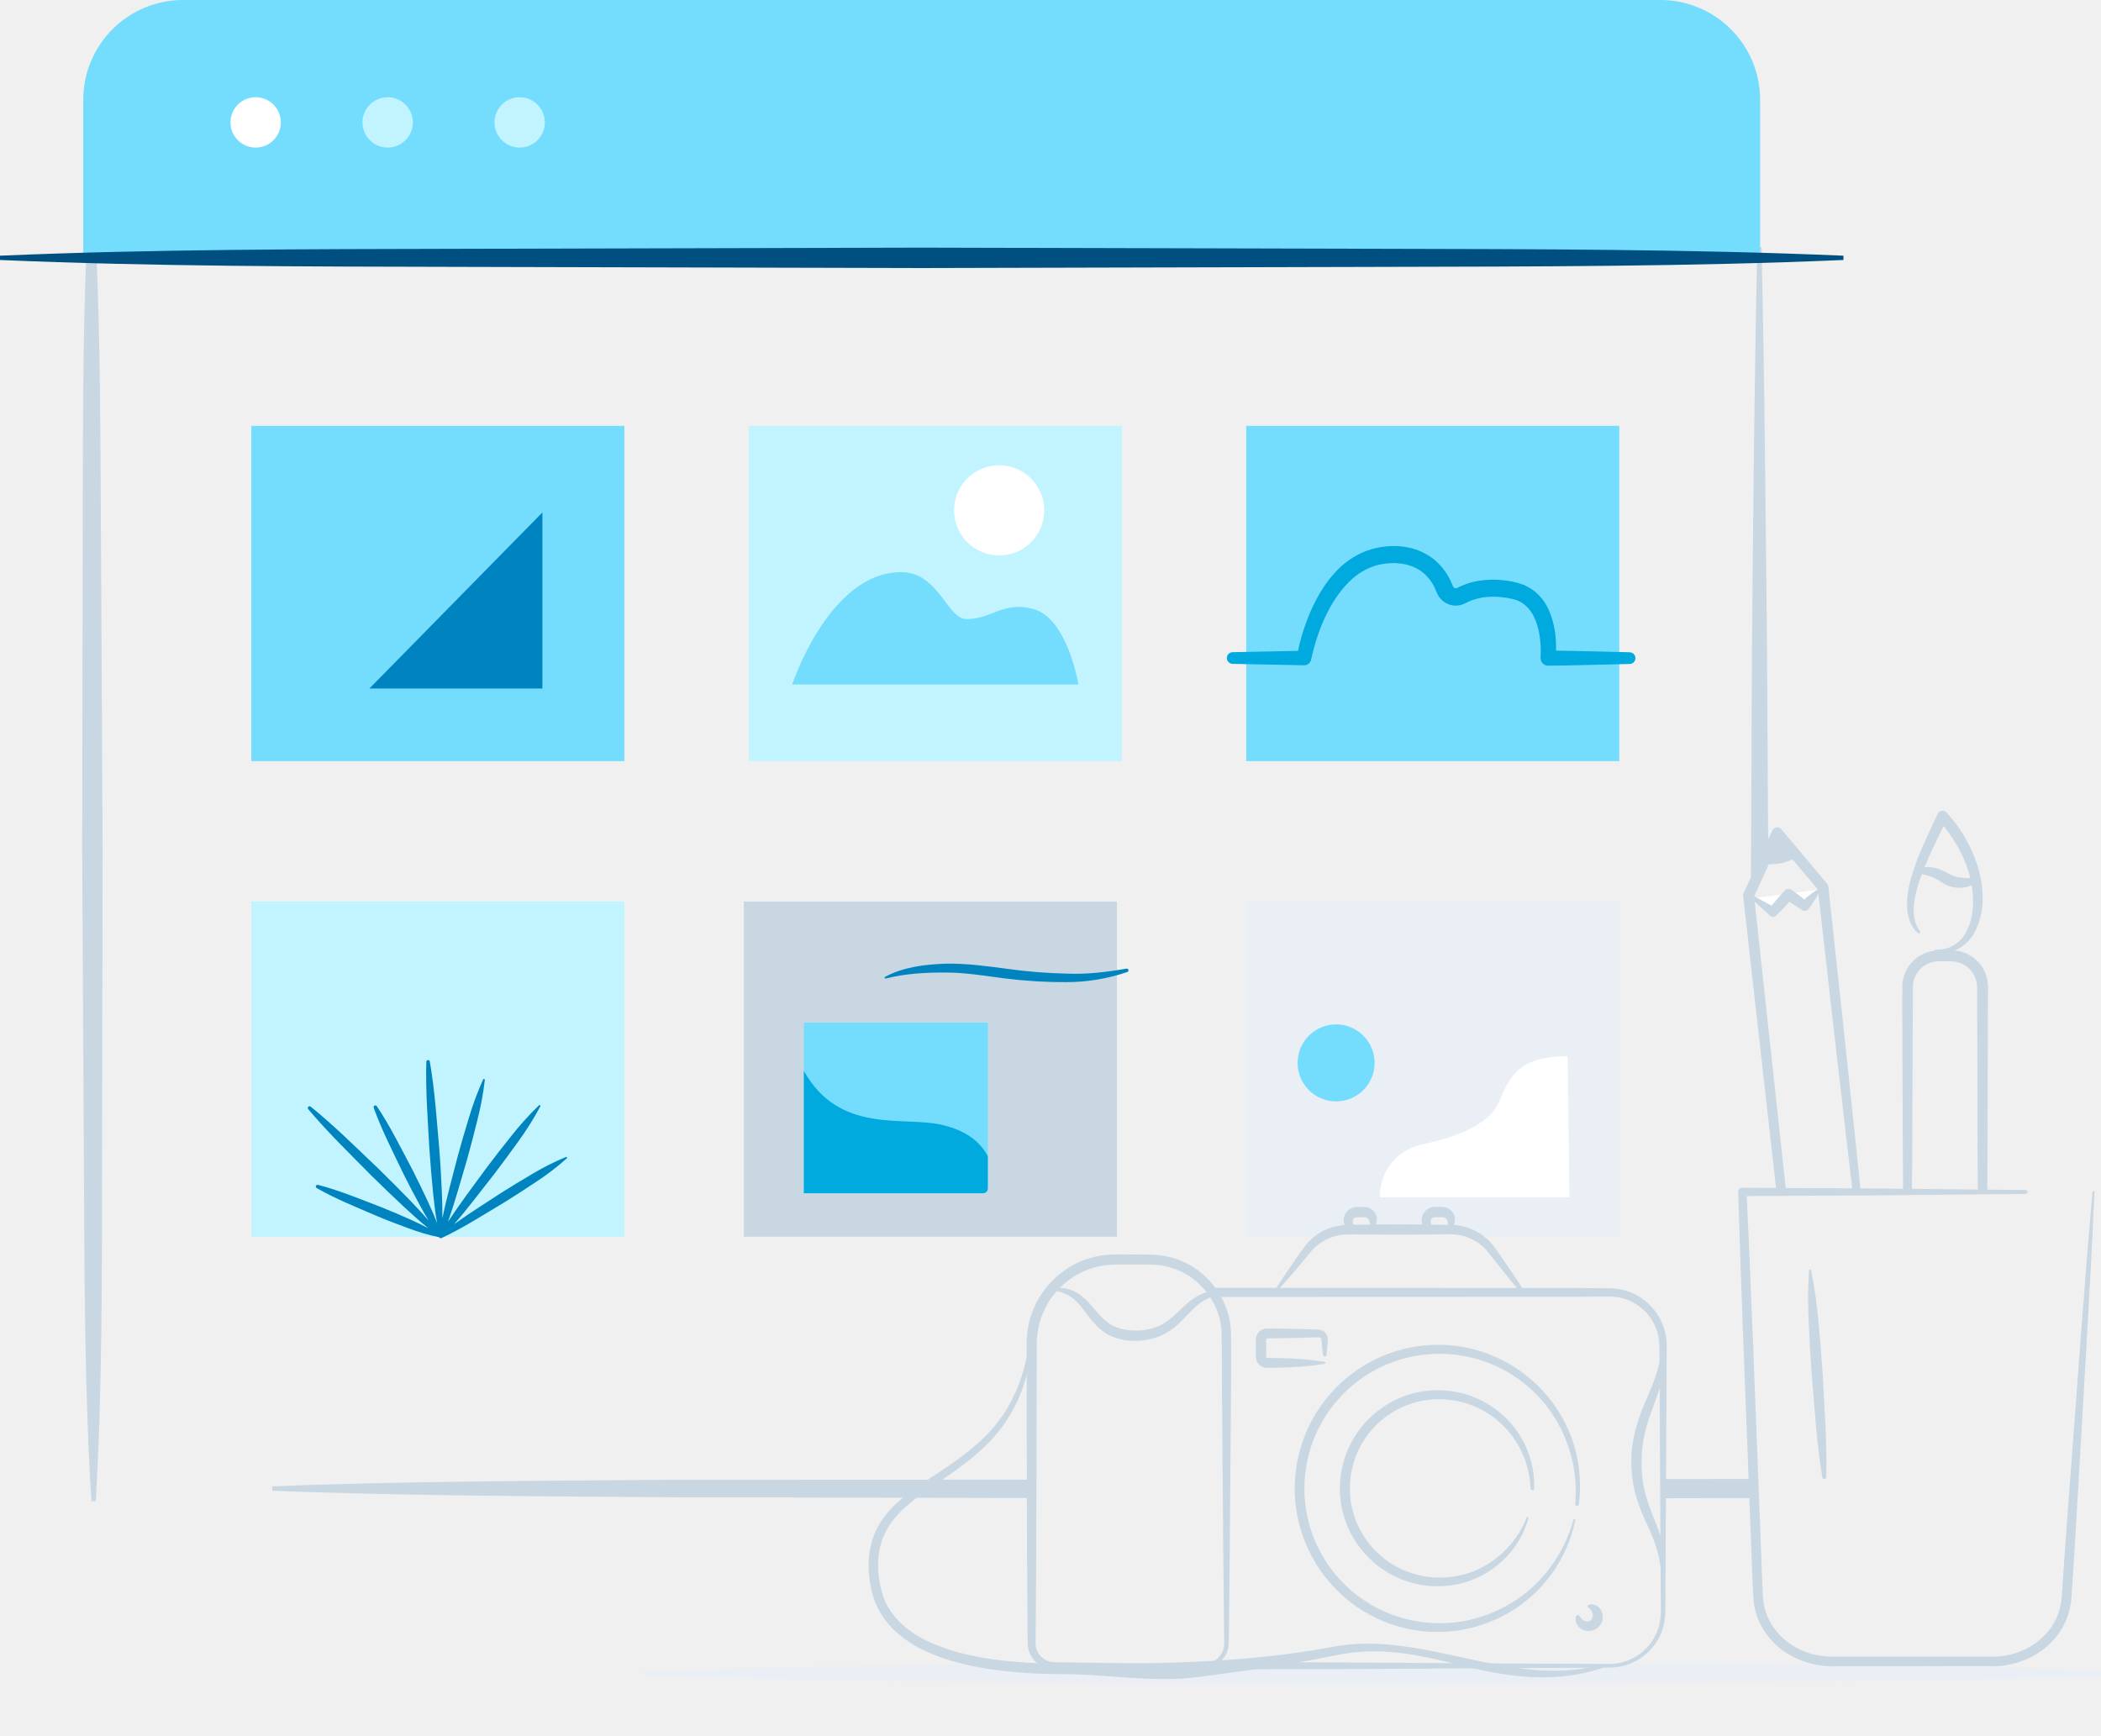
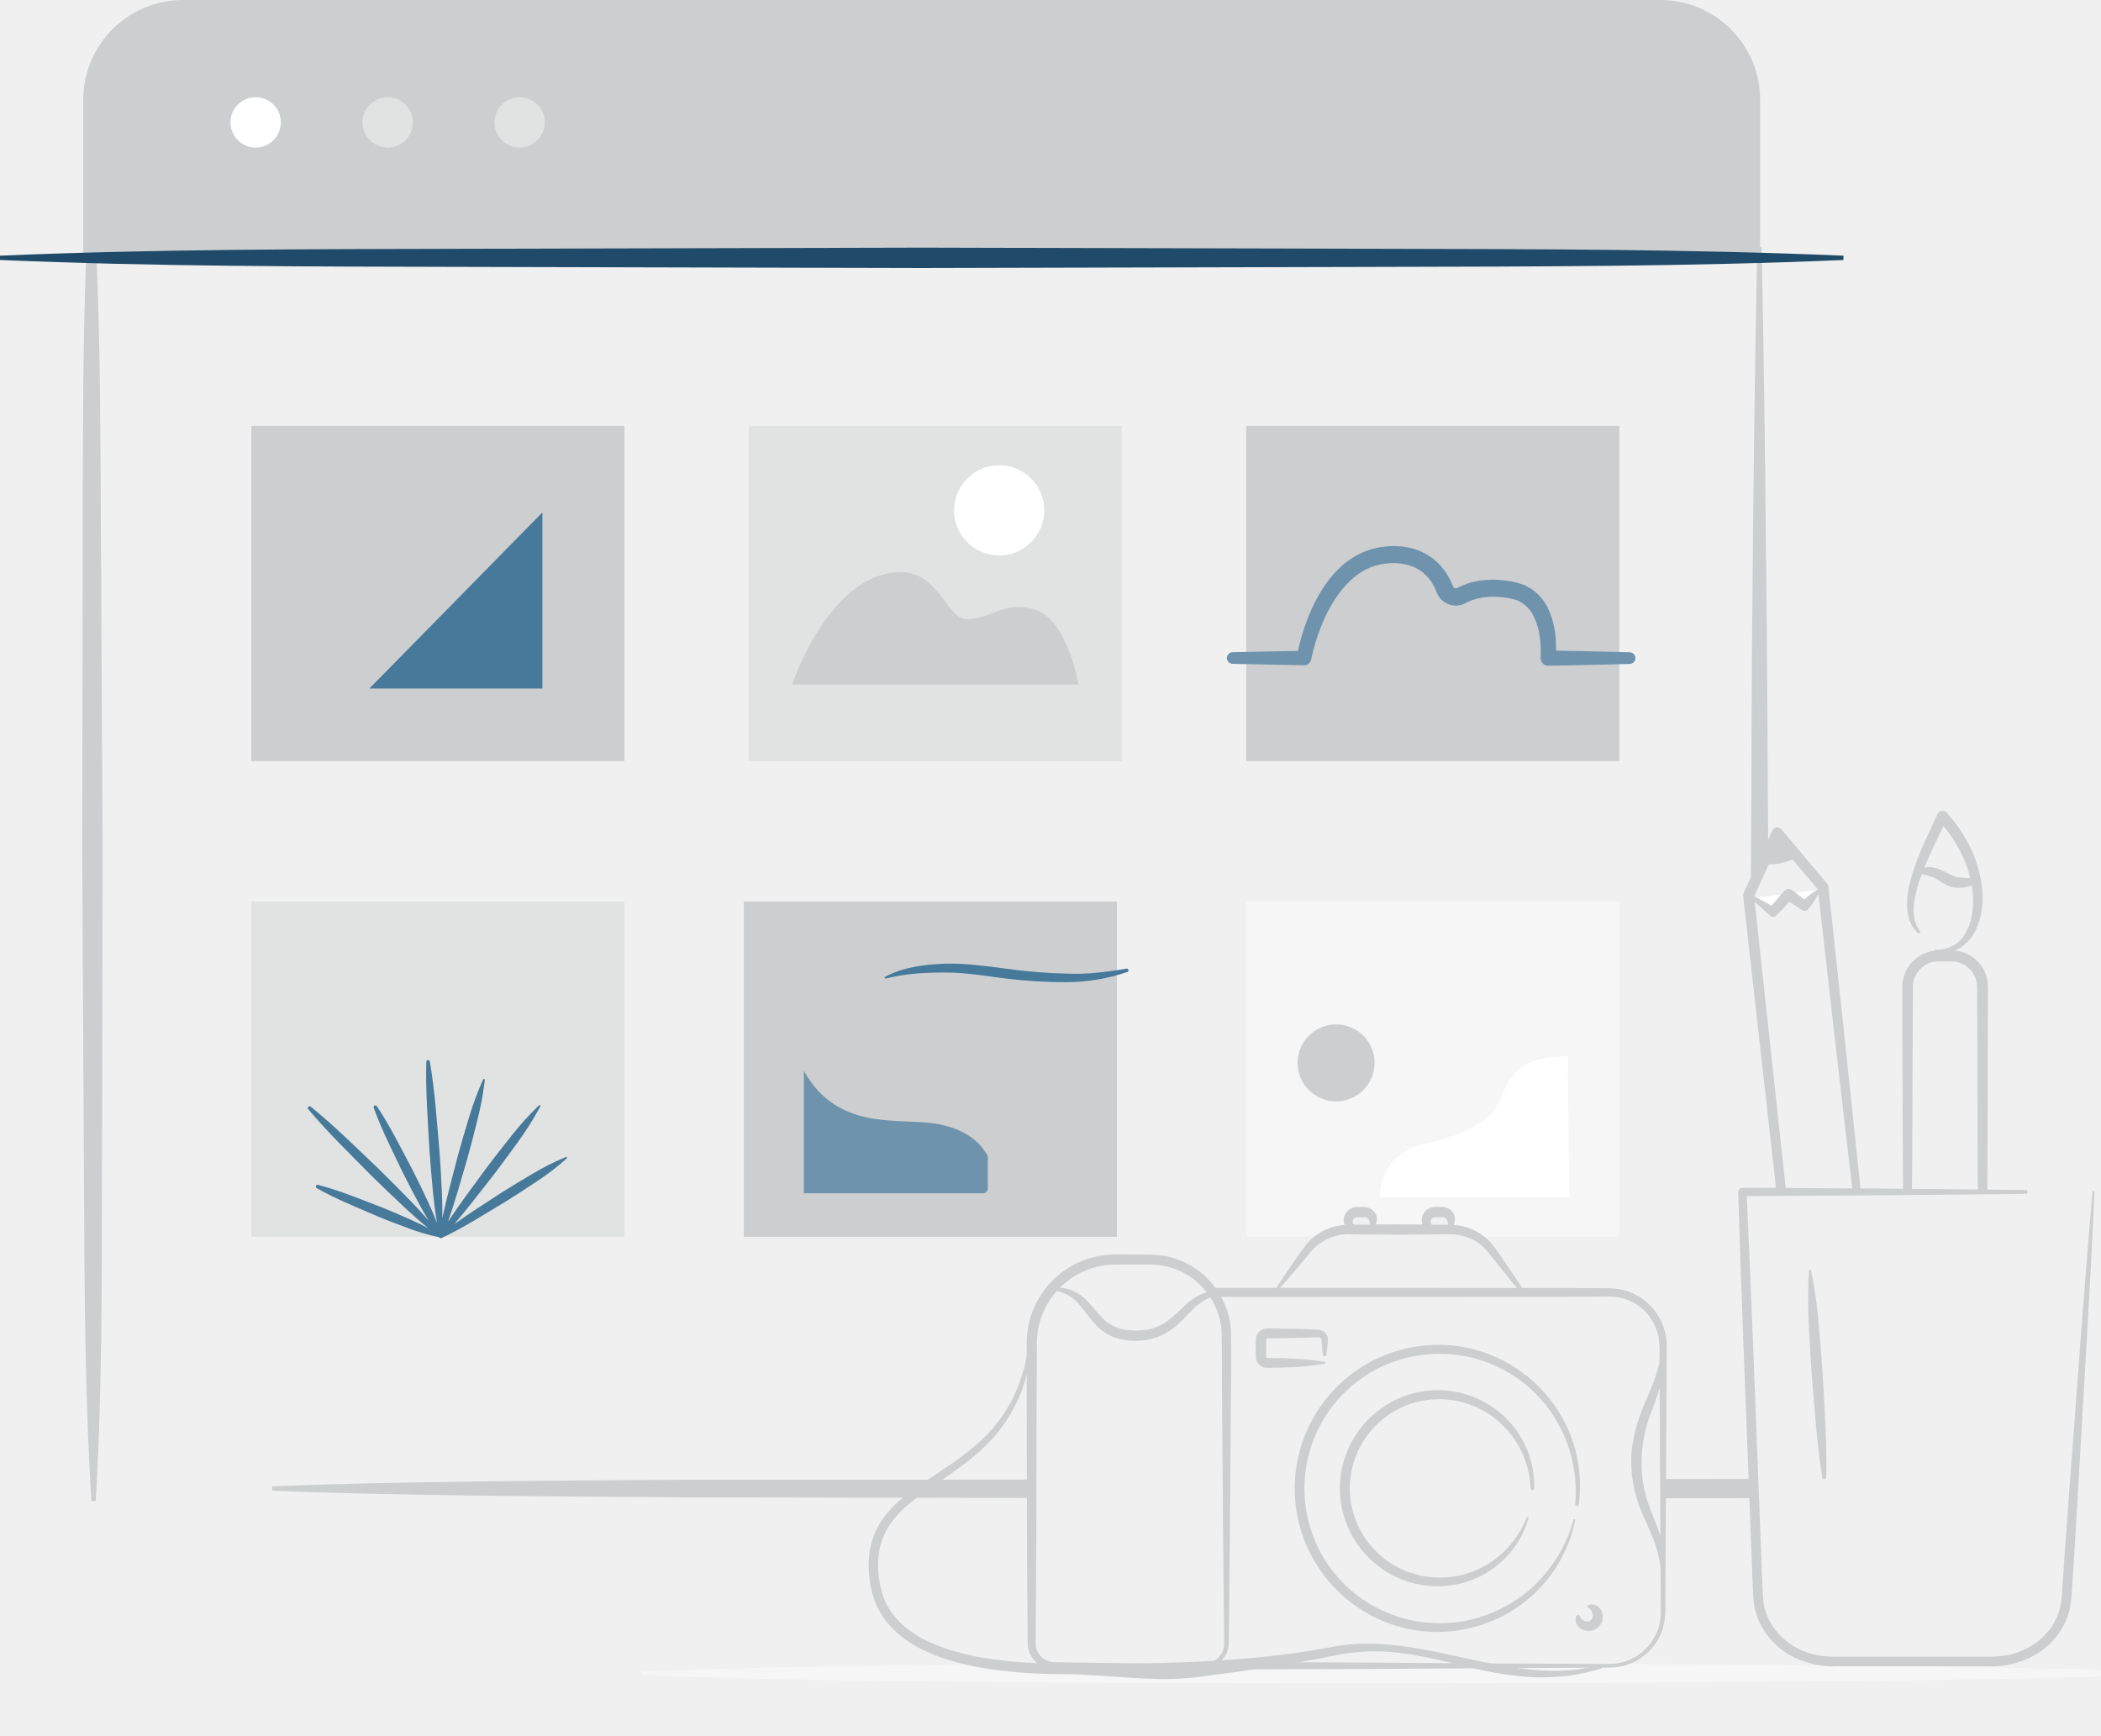
<svg xmlns="http://www.w3.org/2000/svg" viewBox="0 0 1466.56 1211.94">
  <defs>
    <clipPath id="a" transform="translate(-30.88 -133)">
-       <path d="M592 846.92h128.4v115.81a3.31 3.31 0 0 1-3.31 3.31H592V846.92z" fill="#74dcfc" />
+       <path d="M592 846.92h128.4v115.81a3.31 3.31 0 0 1-3.31 3.31H592V846.92z" fill="#CCCED0" />
    </clipPath>
  </defs>
-   <path d="M67.44 181.28h-7.36c-2.3 61.28-2.21 122.55-2.31 183.82l-.4 227.63 1.23 227.62c.4 75.88.5 151.75 5.23 227.62h3c4.45-75.88 4.28-151.76 4.4-227.63l.4-227.63-1.21-227.65c-.3-61.26-.45-122.52-2.98-183.78zM719.12 1033l-247.15.1c-84 .61-198 1.08-282 4.6v3c84 3.52 198 4 282 4.6l248.37.49zM1234.25 591.36l-.16-25.57c-.47-72.23-.45-104.47-1.31-176.7-.7-72.23-1.57-144.47-3.14-216.7h-3c-1.57 72.23-2.45 144.47-3.14 216.7-.87 72.23-.85 157.47-1.32 229.7zM1224.23 1032.51l-63.78.09c-.12 4.57.76 8.83.33 13.38l63.38-.11c-.23-4.43-.04-8.87.07-13.36z" fill="#c8d7e2" />
-   <path d="M58.12 180V69.69A69.69 69.69 0 0 1 127.86 0h1031.06a69.69 69.69 0 0 1 69.69 69.69V180z" fill="#74dcfc" />
-   <path d="M1286.78 181.51c-107.23 4.59-214.46 4.55-321.7 4.81l-321.69.81-321.7-.81c-107.23-.26-214.46-.22-321.69-4.81v-3c107.23-4.59 214.46-4.55 321.69-4.81l321.7-.81 321.69.81c107.23.26 214.46.23 321.7 4.81z" fill="#004f81" />
+   <path d="M67.44 181.28h-7.36c-2.3 61.28-2.21 122.55-2.31 183.82l-.4 227.63 1.23 227.62c.4 75.88.5 151.75 5.23 227.62h3c4.45-75.88 4.28-151.76 4.4-227.63l.4-227.63-1.21-227.65c-.3-61.26-.45-122.52-2.98-183.78zM719.12 1033l-247.15.1c-84 .61-198 1.08-282 4.6v3c84 3.52 198 4 282 4.6l248.37.49zM1234.25 591.36l-.16-25.57c-.47-72.23-.45-104.47-1.31-176.7-.7-72.23-1.57-144.47-3.14-216.7h-3c-1.57 72.23-2.45 144.47-3.14 216.7-.87 72.23-.85 157.47-1.32 229.7zM1224.23 1032.51l-63.78.09c-.12 4.57.76 8.83.33 13.38l63.38-.11c-.23-4.43-.04-8.87.07-13.36z" fill="#CCCED0" />
+   <path d="M58.12 180V69.69A69.69 69.69 0 0 1 127.86 0h1031.06a69.69 69.69 0 0 1 69.69 69.69V180z" fill="#CCCED0" />
+   <path d="M1286.78 181.51c-107.23 4.59-214.46 4.55-321.7 4.81l-321.69.81-321.7-.81c-107.23-.26-214.46-.22-321.69-4.81v-3c107.23-4.59 214.46-4.55 321.69-4.81l321.7-.81 321.69.81c107.23.26 214.46.23 321.7 4.81z" fill="#204A69" />
  <circle cx="178.46" cy="85.45" r="17.58" fill="#fff" />
-   <circle cx="270.6" cy="85.45" r="17.58" fill="#c2f4ff" />
-   <circle cx="362.74" cy="85.45" r="17.58" fill="#c2f4ff" />
-   <path d="M449.25 1166.89c84.57-3.45 169.14-4.18 253.72-5l253.72-.79c169.14.75 338.29.32 507.43 4.58a2.5 2.5 0 0 1 0 5c-169.14 4.25-338.29 3.82-507.43 4.58l-253.72-.79c-84.57-.86-169.15-1.59-253.72-5a1.25 1.25 0 0 1 0-2.5zM869.92 629.37v234h58.91a2.48 2.48 0 0 1 1.4-.41c3.45 0 6.89-.11 10.34-.24l.2-.06c3.63-1.5 1.41-4.51 1.47-7.39.07-3.5 3.22-7.5 6.83-7.89 6.87-.73 9 8.68 8 14.41 13.47-.92 26.94-2 40.38-2a32.76 32.76 0 0 0 1.12-5.48 2.68 2.68 0 0 1 0-2.72c1.86-3.18 5.16-4.66 8.72-3.34 2.07.77 4.78 2.65 4.18 5.2a2.54 2.54 0 0 1-.16.47 29.59 29.59 0 0 0 1.51 5.05c3.62 1.63 7.32 2.22 11.47 2.94a2.6 2.6 0 0 1 1.92 1.41h104.11v-234z" fill="#e9eff4" />
-   <path fill="#74dcfc" d="M175.42 297.31h260.4v234.05h-260.4zM869.91 297.31h260.4v234.05h-260.4z" />
-   <path fill="#0084c0" d="M378.61 357.76v122.93H257.84l120.77-122.93z" />
-   <path fill="#c2f4ff" d="M522.67 297.31h260.4v234.05h-260.4z" />
-   <path d="M552.96 477.88h199.83s-7.53-46.06-31.33-52.66c-20.89-5.79-29.25 7-46.65 7-13.93 0-19.4-32.78-45.86-32.78-50.15.02-75.99 78.44-75.99 78.44z" fill="#74dcfc" />
+   <circle cx="270.6" cy="85.45" r="17.58" fill="#E1E2E2" />
+   <circle cx="362.74" cy="85.45" r="17.58" fill="#E1E2E2" />
+   <path d="M449.25 1166.89c84.57-3.45 169.14-4.18 253.72-5l253.72-.79c169.14.75 338.29.32 507.43 4.58a2.5 2.5 0 0 1 0 5c-169.14 4.25-338.29 3.82-507.43 4.58l-253.72-.79c-84.57-.86-169.15-1.59-253.72-5a1.25 1.25 0 0 1 0-2.5zM869.92 629.37v234h58.91a2.48 2.48 0 0 1 1.4-.41c3.45 0 6.89-.11 10.34-.24l.2-.06c3.63-1.5 1.41-4.51 1.47-7.39.07-3.5 3.22-7.5 6.83-7.89 6.87-.73 9 8.68 8 14.41 13.47-.92 26.94-2 40.38-2a32.76 32.76 0 0 0 1.12-5.48 2.68 2.68 0 0 1 0-2.72c1.86-3.18 5.16-4.66 8.72-3.34 2.07.77 4.78 2.65 4.18 5.2a2.54 2.54 0 0 1-.16.47 29.59 29.59 0 0 0 1.51 5.05c3.62 1.63 7.32 2.22 11.47 2.94a2.6 2.6 0 0 1 1.92 1.41h104.11v-234z" fill="#F6F6F6" />
+   <path fill="#CCCED0" d="M175.42 297.31h260.4v234.05h-260.4zM869.91 297.31h260.4v234.05h-260.4z" />
+   <path fill="#46799A" d="M378.61 357.76v122.93H257.84l120.77-122.93z" />
+   <path fill="#E1E2E2" d="M522.67 297.31h260.4v234.05h-260.4z" />
+   <path d="M552.96 477.88h199.83s-7.53-46.06-31.33-52.66c-20.89-5.79-29.25 7-46.65 7-13.93 0-19.4-32.78-45.86-32.78-50.15.02-75.99 78.44-75.99 78.44z" fill="#CCCED0" />
  <circle cx="697.44" cy="356.3" r="31.48" fill="#fff" />
-   <circle cx="932.64" cy="742.04" r="26.87" fill="#74dcfc" />
-   <path d="M1137.67 455.37c-17.17-.35-34.34-.91-51.52-1.13.24-9.79-1-19.43-5.33-29a34.15 34.15 0 0 0-12.54-14.5c-1.45-.8-2.91-1.61-4.39-2.34l-4.66-1.5a59.42 59.42 0 0 0-8.71-1.67 63.15 63.15 0 0 0-17.83.17 51.69 51.69 0 0 0-8.88 2.21 45.25 45.25 0 0 0-4.3 1.73l-2.09 1a4.37 4.37 0 0 1-.72.31 2.07 2.07 0 0 1-1.91-.48 2.31 2.31 0 0 1-.6-.89c-.55-1.39-1.16-2.83-1.84-4.2a43.06 43.06 0 0 0-11.6-14.69 41.15 41.15 0 0 0-17-8 50.74 50.74 0 0 0-18.11-.64c-12.14 1.32-23.51 7.52-31.78 15.86s-14.23 18.41-18.8 28.7a144.56 144.56 0 0 0-9 28.1l-45.8.91a4.07 4.07 0 0 0 0 8.13l50 1a4.93 4.93 0 0 0 4.91-3.87l.08-.35c4.38-19.89 12.68-40.55 26.76-54.35 7-6.87 15.67-11.42 25.08-12.39 9.45-1.31 19.41.68 26.18 6.26a30.94 30.94 0 0 1 8.22 10.64c.51 1.05.95 2.11 1.39 3.23a14.5 14.5 0 0 0 4 5.69 14.22 14.22 0 0 0 13.25 2.94 17.18 17.18 0 0 0 3-1.25l1.54-.77a33 33 0 0 1 3.21-1.32 39.72 39.72 0 0 1 6.82-1.76 51.33 51.33 0 0 1 14.42-.15 48.26 48.26 0 0 1 7.2 1.31l3.07.93 2.77 1.46a23.8 23.8 0 0 1 8.42 9.61c4.15 8.16 5.35 18.95 4.8 28.6v.65a5.23 5.23 0 0 0 5.27 5.18c19-.16 38-.82 57.05-1.21a4.07 4.07 0 0 0 0-8.13z" fill="#00a9de" />
-   <path fill="#c2f4ff" d="M175.42 629.37h260.4v234.05h-260.4z" />
+   <circle cx="932.64" cy="742.04" r="26.87" fill="#CCCED0" />
+   <path d="M1137.67 455.37c-17.17-.35-34.34-.91-51.52-1.13.24-9.79-1-19.43-5.33-29a34.15 34.15 0 0 0-12.54-14.5c-1.45-.8-2.91-1.61-4.39-2.34l-4.66-1.5a59.42 59.42 0 0 0-8.71-1.67 63.15 63.15 0 0 0-17.83.17 51.69 51.69 0 0 0-8.88 2.21 45.25 45.25 0 0 0-4.3 1.73l-2.09 1a4.37 4.37 0 0 1-.72.31 2.07 2.07 0 0 1-1.91-.48 2.31 2.31 0 0 1-.6-.89c-.55-1.39-1.16-2.83-1.84-4.2a43.06 43.06 0 0 0-11.6-14.69 41.15 41.15 0 0 0-17-8 50.74 50.74 0 0 0-18.11-.64c-12.14 1.32-23.51 7.52-31.78 15.86s-14.23 18.41-18.8 28.7a144.56 144.56 0 0 0-9 28.1l-45.8.91a4.07 4.07 0 0 0 0 8.13l50 1a4.93 4.93 0 0 0 4.91-3.87l.08-.35c4.38-19.89 12.68-40.55 26.76-54.35 7-6.87 15.67-11.42 25.08-12.39 9.45-1.31 19.41.68 26.18 6.26a30.94 30.94 0 0 1 8.22 10.64c.51 1.05.95 2.11 1.39 3.23a14.5 14.5 0 0 0 4 5.69 14.22 14.22 0 0 0 13.25 2.94 17.18 17.18 0 0 0 3-1.25l1.54-.77a33 33 0 0 1 3.21-1.32 39.72 39.72 0 0 1 6.82-1.76 51.33 51.33 0 0 1 14.42-.15 48.26 48.26 0 0 1 7.2 1.31l3.07.93 2.77 1.46a23.8 23.8 0 0 1 8.42 9.61c4.15 8.16 5.35 18.95 4.8 28.6v.65a5.23 5.23 0 0 0 5.27 5.18c19-.16 38-.82 57.05-1.21a4.07 4.07 0 0 0 0-8.13z" fill="#6F93AD" />
+   <path fill="#E1E2E2" d="M175.42 629.37h260.4v234.05h-260.4z" />
  <path d="M1094.3 737.43c-35.94 0-40.72 15.53-48.42 32.81-6.13 13.76-27.65 23.47-51 28.13-23.84 4.76-31.78 23.29-31.78 37.49h132.37z" fill="#fff" />
-   <path d="M395.79 808.12a.62.62 0 0 0-.81-.35 174.17 174.17 0 0 0-23.24 11.7c-7.45 4.38-14.85 8.82-22.14 13.46-10.9 7.17-22 14.07-32.56 21.73 9.7-11.27 18.61-23.14 27.8-34.81 5.8-7.57 11.41-15.29 17-23a211.72 211.72 0 0 0 15.28-24.35.622.622 0 0 0-1-.74 211.54 211.54 0 0 0-19.22 21.33c-6 7.45-11.85 15-17.56 22.59-9 12.34-18.21 24.47-26.6 37.24 5-14.32 9-28.93 13.29-43.44 2.57-9.12 4.93-18.31 7.2-27.52a209.25 209.25 0 0 0 5.2-28.07.62.62 0 0 0-1.17-.32 209.25 209.25 0 0 0-9.94 26.76c-2.77 9.07-5.46 18.16-7.93 27.32-3.64 14.24-7.59 28.39-10.61 42.8.08-6-.08-11.89-.33-17.83-.48-10.2-1-20.4-1.82-30.58-1.83-20.34-3.09-40.73-6.62-61a1.23 1.23 0 0 0-2.43.17c-.6 20.52 1.07 40.87 2.17 61.27.68 10.19 1.59 20.36 2.57 30.53.7 7 1.55 13.93 2.75 20.86-1.85-5-4-9.77-6.16-14.54-3.58-7.66-7.22-15.28-11.07-22.8-7.93-14.92-15.35-30.11-24.81-44.26a1.23 1.23 0 0 0-2.18 1.1c5.76 16 13.55 31 20.83 46.27 3.75 7.57 7.71 15 11.75 22.46 1.85 3.37 3.76 6.71 5.77 10-4-4.6-8.15-9-12.37-13.43-7.46-7.68-15-15.3-22.64-22.75-15.53-14.73-30.65-29.86-47.37-43.37a1.23 1.23 0 0 0-1.71 1.74c13.82 16.47 29.24 31.31 44.25 46.56 7.6 7.53 15.36 14.9 23.17 22.21 5.36 5 10.81 9.86 16.52 14.48-3.87-2.09-7.83-4-11.82-5.79-7.07-3.16-14.18-6.24-21.37-9.11-14.48-5.5-28.75-11.53-43.87-15.45a1.23 1.23 0 0 0-.92 2.26c13.56 7.76 28 13.4 42.19 19.58 7.15 3 14.39 5.73 21.66 8.41a143.33 143.33 0 0 0 21.61 6.31 1.21 1.21 0 0 0 .64.61 1.21 1.21 0 0 0 1 0c15.73-7.43 30.24-16.8 45.06-25.67 7.34-4.55 14.56-9.29 21.74-14.1a174.09 174.09 0 0 0 20.63-15.86.62.62 0 0 0 .19-.61z" fill="#0084c0" />
-   <path fill="#c8d7e2" d="M519.24 629.37h260.4v234.05h-260.4z" />
-   <path d="M617.74 682c12.85-6.9 27.67-8.68 42-9.21 14.49-.32 28.81 1.67 42.78 3.51a354 354 0 0 0 42 3.42c14 .63 27.74-1.06 41.76-3.48a1.22 1.22 0 0 1 .6 2.36 132.24 132.24 0 0 1-42.37 7.08 334.8 334.8 0 0 1-42.82-2.58c-14.12-1.8-27.93-4.2-41.85-4.13-13.93-.08-27.89.72-41.56 4.16a.61.61 0 0 1-.76-.42.64.64 0 0 1 .22-.71z" fill="#0084c0" />
-   <path d="M561.1 713.92h128.42v115.81a3.31 3.31 0 0 1-3.31 3.31H561.1V713.92z" fill="#74dcfc" />
+   <path d="M395.79 808.12a.62.62 0 0 0-.81-.35 174.17 174.17 0 0 0-23.24 11.7c-7.45 4.38-14.85 8.82-22.14 13.46-10.9 7.17-22 14.07-32.56 21.73 9.7-11.27 18.61-23.14 27.8-34.81 5.8-7.57 11.41-15.29 17-23a211.72 211.72 0 0 0 15.28-24.35.622.622 0 0 0-1-.74 211.54 211.54 0 0 0-19.22 21.33c-6 7.45-11.85 15-17.56 22.59-9 12.34-18.21 24.47-26.6 37.24 5-14.32 9-28.93 13.29-43.44 2.57-9.12 4.93-18.31 7.2-27.52a209.25 209.25 0 0 0 5.2-28.07.62.62 0 0 0-1.17-.32 209.25 209.25 0 0 0-9.94 26.76c-2.77 9.07-5.46 18.16-7.93 27.32-3.64 14.24-7.59 28.39-10.61 42.8.08-6-.08-11.89-.33-17.83-.48-10.2-1-20.4-1.82-30.58-1.83-20.34-3.09-40.73-6.62-61a1.23 1.23 0 0 0-2.43.17c-.6 20.52 1.07 40.87 2.17 61.27.68 10.19 1.59 20.36 2.57 30.53.7 7 1.55 13.93 2.75 20.86-1.85-5-4-9.77-6.16-14.54-3.58-7.66-7.22-15.28-11.07-22.8-7.93-14.92-15.35-30.11-24.81-44.26a1.23 1.23 0 0 0-2.18 1.1c5.76 16 13.55 31 20.83 46.27 3.75 7.57 7.71 15 11.75 22.46 1.85 3.37 3.76 6.71 5.77 10-4-4.6-8.15-9-12.37-13.43-7.46-7.68-15-15.3-22.64-22.75-15.53-14.73-30.65-29.86-47.37-43.37a1.23 1.23 0 0 0-1.71 1.74c13.82 16.47 29.24 31.31 44.25 46.56 7.6 7.53 15.36 14.9 23.17 22.21 5.36 5 10.81 9.86 16.52 14.48-3.87-2.09-7.83-4-11.82-5.79-7.07-3.16-14.18-6.24-21.37-9.11-14.48-5.5-28.75-11.53-43.87-15.45a1.23 1.23 0 0 0-.92 2.26c13.56 7.76 28 13.4 42.19 19.58 7.15 3 14.39 5.73 21.66 8.41a143.33 143.33 0 0 0 21.61 6.31 1.21 1.21 0 0 0 .64.61 1.21 1.21 0 0 0 1 0c15.73-7.43 30.24-16.8 45.06-25.67 7.34-4.55 14.56-9.29 21.74-14.1a174.09 174.09 0 0 0 20.63-15.86.62.62 0 0 0 .19-.61z" fill="#46799A" />
+   <path fill="#CCCED0" d="M519.24 629.37h260.4v234.05h-260.4z" />
+   <path d="M617.74 682c12.85-6.9 27.67-8.68 42-9.21 14.49-.32 28.81 1.67 42.78 3.51a354 354 0 0 0 42 3.42c14 .63 27.74-1.06 41.76-3.48a1.22 1.22 0 0 1 .6 2.36 132.24 132.24 0 0 1-42.37 7.08 334.8 334.8 0 0 1-42.82-2.58c-14.12-1.8-27.93-4.2-41.85-4.13-13.93-.08-27.89.72-41.56 4.16a.61.61 0 0 1-.76-.42.64.64 0 0 1 .22-.71z" fill="#46799A" />
+   <path d="M561.1 713.92h128.42v115.81a3.31 3.31 0 0 1-3.31 3.31H561.1V713.92z" fill="#CCCED0" />
  <g clip-path="url(#a)">
-     <path d="M561.12 747.64c24.78 44.2 68.9 31.56 95.73 37.53 23.3 5.18 37.9 18.66 38.78 47.88H561.12z" fill="#00a9de" />
+     <path d="M561.12 747.64c24.78 44.2 68.9 31.56 95.73 37.53 23.3 5.18 37.9 18.66 38.78 47.88H561.12z" fill="#6F93AD" />
  </g>
  <path fill="#fff" d="M1270.04 621.04l-10.26 11.39-11.22-7.97-10.92 12.13-13.46-9.57" />
-   <path d="M1270.51 620.86a.71.71 0 0 0-1-.28 51.87 51.87 0 0 0-10 7.38c-2.89-2.27-5.79-4.52-8.77-6.66a3.88 3.88 0 0 0-5.11.57c-3.06 3.4-6.11 6.82-9 10.41l-11.77-6.37a1.36 1.36 0 0 0-1.56 2.2l12.29 11.22a2.93 2.93 0 0 0 4 0l.51-.47c3.17-3 6.12-6.11 9-9.3q4.27 2.89 8.64 5.65l.34.22a3.15 3.15 0 0 0 4.14-.71 57.37 57.37 0 0 0 8.24-13.22.73.73 0 0 0 .05-.64z" fill="#c8d7e2" />
-   <path d="M1297.33 817l-10.42-99-10.67-99.06a3.74 3.74 0 0 0-.86-2l-31.94-38a3.89 3.89 0 0 0-1.34-1 3.81 3.81 0 0 0-5 1.89l-20 43.72a3.82 3.82 0 0 0-.32 2l22.13 196.71 1.08 9.18c2.25.17 4.5.44 6.74.74l-1.1-10.66-21.21-195.75 10.28-22.42a36.55 36.55 0 0 0 16.54-3.37l17.73 21 10.93 96.55 11.31 97.76 2.11 17.46h5.61zM1387.35 685a25 25 0 0 0-4.55-11 25.58 25.58 0 0 0-18.31-10.46c.58-.22 1.15-.47 1.71-.74a28.46 28.46 0 0 0 11.48-10.8c5.31-9.19 6.88-19.93 6.08-30.13-1.72-20.57-11.46-39.7-25-54.59l-.07-.08a3.74 3.74 0 0 0-6.16 1c-6 13.08-12.63 26.11-17.15 40.2-2.18 7-4.12 14.33-4.19 22a35.86 35.86 0 0 0 1.48 11.37 23.17 23.17 0 0 0 6.06 9.7 1 1 0 0 0 1.47-1.34c-4.21-5.61-5-12.65-4.15-19.43a89.71 89.71 0 0 1 5.36-20.18l.12-.31a49.73 49.73 0 0 1 7.19 2.1c2.92 1.05 5.39 3 9 5.06a21.23 21.23 0 0 0 12.39 2.31 19.37 19.37 0 0 0 6.22-1.64c.25 1.49.46 3 .6 4.49.86 9.2.2 18.81-3.91 26.94a22.5 22.5 0 0 1-21.85 13.52.69.69 0 0 0-.7.53.66.66 0 0 0 0 .17 25 25 0 0 0-10.3 3.51 25.58 25.58 0 0 0-12.25 19.67c-.18 14.34 0 27.58 0 41.43l.32 82.22.22 22.33q3.05.15 6.08.45l.22-22.78.32-82.22.2-40.78a18.11 18.11 0 0 1 8.76-13.87 17.37 17.37 0 0 1 8-2.5c2.9-.13 6.71 0 10 0a18.27 18.27 0 0 1 14.56 7.42 17.41 17.41 0 0 1 3.25 7.74c.42 2.55.21 6.31.28 9.67l.12 41.11.24 82.22.13 13.17a53.56 53.56 0 0 1 6.52-.06l.13-13.12.24-82.22.12-41.11c-.04-3.56.29-6.69-.28-10.97zm-17.42-72.21a20.82 20.82 0 0 1-8.75-2.34c-2.81-1.36-6.41-3.66-10.58-4.57a20.34 20.34 0 0 0-7.32-.28c4-9.75 8.66-19.3 13.42-28.92a104.36 104.36 0 0 1 12.29 19 81.5 81.5 0 0 1 6.35 17.43c-1.89-.11-3.69-.11-5.41-.28z" fill="#c8d7e2" />
-   <path d="M1462 832.08c-3 69.08-7.5 138.07-11.37 207.1l-3.08 51.76-1.78 26a48.46 48.46 0 0 1-10.27 25.49c-11.44 14.71-30.85 21.88-48.58 20.82h-103.7c-17.63 1.07-37.22-5.76-48.69-20.49a47.84 47.84 0 0 1-10.51-25.37c-.66-9-.76-17.38-1.16-26.11l-2-51.81c-2.67-69.08-5.46-138.16-7.56-207.26a2.91 2.91 0 0 1 2.82-3h.11l98.86.57 98.86 1a1.35 1.35 0 0 1 0 2.7l-98.86 1-98.86.57 2.92-3c3.24 69.06 5.78 138.15 8.45 207.23l2 51.81c.39 8.54.54 17.49 1.13 25.69a41.07 41.07 0 0 0 9.06 21.82 47.4 47.4 0 0 0 19.29 14.17c7.61 3.21 15.49 4 24.13 3.8h103.7c8.6.16 16.51-.67 24.07-4a47.93 47.93 0 0 0 19.2-14.3 41.67 41.67 0 0 0 8.85-21.92l1.77-25.78 3.77-51.71c5.28-68.94 10-137.91 16.07-206.79a.68.68 0 0 1 1.35.09z" fill="#c8d7e2" />
-   <path d="M1264.12 886.74a306.2 306.2 0 0 1 5.21 36c1.11 12 2.14 24.06 2.91 36.12 1.26 24.13 3.15 48.21 2.53 72.46a1.36 1.36 0 0 1-2.7.19c-4-23.94-5.38-48.05-7.45-72.12-.89-12-1.53-24.11-2.08-36.18a305.83 305.83 0 0 1 .23-36.33.68.68 0 0 1 1.35-.09zM1064.12 901.51c-4.84-7.41-9.73-14.77-14.78-22-2.61-3.7-4.73-7.17-7.89-11a39 39 0 0 0-11.12-8.93 38 38 0 0 0-13.7-4.25l-1.82-.14c.21-.65.39-1.3.53-2a8.09 8.09 0 0 0 .18-3.3 8.74 8.74 0 0 0-1.5-3.54 9.45 9.45 0 0 0-6.78-3.73l-5.28-.08a9.67 9.67 0 0 0-7.08 3 9.28 9.28 0 0 0-2.46 7.26 8.46 8.46 0 0 0 .5 2.1l-16.37-.14-16.11.11c.16-.54.31-1.09.43-1.63a8.09 8.09 0 0 0 .18-3.3 8.72 8.72 0 0 0-1.5-3.54 9.45 9.45 0 0 0-6.78-3.73l-5.28-.08a9.67 9.67 0 0 0-7.08 3 9.28 9.28 0 0 0-2.46 7.26 8.48 8.48 0 0 0 .6 2.35c-.69 0-1.4.1-2.12.18a39.43 39.43 0 0 0-13.68 4.39 37.78 37.78 0 0 0-11 9.12c-2.92 3.79-5.31 7.19-7.87 10.89-5 7.28-10 14.59-14.65 22.14a.64.64 0 0 0 1 .77c6.06-6.49 11.78-13.23 17.48-20 2.86-3.27 5.64-7 8.33-10.07a34.21 34.21 0 0 1 9.67-7.22 32.93 32.93 0 0 1 11.47-3.47c3.81-.36 8.49-.09 12.85-.12l26.49.18 26.49-.23c4.32 0 9.08-.24 12.89.08a34.31 34.31 0 0 1 11.55 3.29 33 33 0 0 1 9.71 7.19c2.62 2.89 5.37 6.83 8.13 10.13 5.46 6.95 11.07 13.78 16.74 20.57a1.28 1.28 0 0 0 2-1.52zM944.85 855a4.13 4.13 0 0 1-.65-2.53 2.87 2.87 0 0 1 3.3-2.65l5-.06a2.7 2.7 0 0 1 2.12.72 3.5 3.5 0 0 1 .82 1 4.32 4.32 0 0 1 .61 1.78c.12.55.27 1.11.44 1.66l-6.37.08h-5.27zm53.83-2.53a2.87 2.87 0 0 1 3.3-2.65l5-.06a2.7 2.7 0 0 1 2.12.72 3.5 3.5 0 0 1 .82 1 4.32 4.32 0 0 1 .61 1.78c.13.6.3 1.21.48 1.81-2.68 0-5.23 0-7.92-.06h-3.75a4.14 4.14 0 0 1-.66-2.55zM1099.57 1061.27a97.37 97.37 0 0 1-41.5 61.59 99.55 99.55 0 0 1-73.78 14.65 100.31 100.31 0 0 1 34.19-197.61 99.8 99.8 0 0 1 64.55 38.41 98 98 0 0 1 16.71 34.19 102 102 0 0 1 2.36 37.8 1.27 1.27 0 0 1-1.42 1.11 1.29 1.29 0 0 1-1.11-1.4 97.91 97.91 0 0 0-20.31-68.8 94.31 94.31 0 0 0-61.65-35.21c-24-3.27-49.07 2.82-68.49 17.23a94 94 0 0 0 36.43 168 95.61 95.61 0 0 0 36.09.56 97.61 97.61 0 0 0 33.8-13 93.18 93.18 0 0 0 26.78-24.72 97.24 97.24 0 0 0 16.09-33.1.64.64 0 0 1 1.24.29z" fill="#c8d7e2" />
-   <path d="M1066.94 1059.85a65.85 65.85 0 0 1-11.07 22.06 67.14 67.14 0 0 1-18.8 16.47c-14.52 8.69-32.53 11.07-49.1 7.28A68.4 68.4 0 0 1 961.8 985a67.77 67.77 0 0 1 92.27 8.05 66.2 66.2 0 0 1 16.84 46 1.275 1.275 0 0 1-2.55 0 65 65 0 0 0-18-42.62 63.34 63.34 0 0 0-41.2-19.42 62.21 62.21 0 0 0-19.73 122.4 63.31 63.31 0 0 0 45.25-5.29 66.66 66.66 0 0 0 31-34.71.64.64 0 0 1 .83-.36.64.64 0 0 1 .43.8z" fill="#c8d7e2" />
-   <path d="M1162.86 932.86a40.2 40.2 0 0 0-28.24-31.86 42.56 42.56 0 0 0-11.1-1.64l-10.46-.06-20.92-.11-243.81-.09a56.1 56.1 0 0 0-38-22.68c-8.8-1-16.54-.44-24.74-.64-7.85-.18-17 0-25.09 2.64a61.21 61.21 0 0 0-22.38 12.36A61.85 61.85 0 0 0 716.66 936v48.7l.22 97.21.34 48.6.09 12.15c.05 2.12-.05 3.82.14 6.35a18.48 18.48 0 0 0 12.73 15.59 19.84 19.84 0 0 0 6.79.84l6.08-.09 6-.12c-8.76.27-14.74.48-15.78.61l222.9-.68 83.67-.51 83.67-.44a38.91 38.91 0 0 0 34.94-21.73c3.39-6.41 4.2-14.11 4-21l.11-20.92.45-83.67.22-41.83.11-20.92.06-10.46c-.01-3.34.18-7.13-.54-10.82zm-419.74 227.7l-6.08-.09a15.57 15.57 0 0 1-5.19-.73 13.24 13.24 0 0 1-7.51-6.44c-1.72-3-1.5-6.29-1.43-10.6l.09-12.15.34-48.6.23-97.21.19-48.5a55.27 55.27 0 0 1 19.07-40 54 54 0 0 1 19.79-11c7.39-2.35 14.72-2.57 23-2.44 8 .13 16.52-.42 23.81.46a50.78 50.78 0 0 1 21.11 7.92c12.58 8.47 21.26 22.79 22.13 38 .43 15.73.12 32.27.37 48.37l.76 97.21.47 48.6.26 24.25c.05 6.29-4.75 12-10.82 13.62-3 .31-6.93.6-11.55.89q-44.53-1.03-89.04-1.56zm412.67-19.34a36.13 36.13 0 0 1-32.24 20.49l-83.67-.44-83.67-.51-104.65-.6a16.88 16.88 0 0 0 6.13-12.4l.31-24.35.47-48.6.76-97.21c.08-16.3.33-32.18 0-48.83a54.43 54.43 0 0 0-6.84-23.33l239.79-.09 20.92-.11 10.46-.06a36.84 36.84 0 0 1 9.54 1.31 34.75 34.75 0 0 1 24.66 27.26c1 6.2.45 13.58.65 20.44l.11 20.92.22 41.83.45 83.67.11 20.92c.18 6.98-.47 13.59-3.54 19.68z" fill="#c8d7e2" />
-   <path d="M1108.4 1120.78c3.05-1.82 7.7 0 9.38 3.7a9.85 9.85 0 0 1-1.92 11.35 10.05 10.05 0 0 1-11.32 1.84c-3.62-1.69-5.58-6-4.37-9.3a1.35 1.35 0 0 1 2.46-.16l.09.16c2.27 4.3 6.29 4.36 8 2.36a4.25 4.25 0 0 0 1.1-3.79 7.89 7.89 0 0 0-3.46-4.88h-.05a.74.74 0 0 1-.17-1 .76.76 0 0 1 .26-.28zM924.6 952.17a218 218 0 0 1-29.66 2.57l-7.42.17h-1.85a13.64 13.64 0 0 1-2.42-.07 7.89 7.89 0 0 1-5.42-3.49c-1.32-1.74-1.33-4.72-1.28-5.48v-9.27a17.06 17.06 0 0 1 .11-2.36 8 8 0 0 1 6.58-6.7 13.5 13.5 0 0 1 2.45-.1l7.42.11 14.83.27 7.42.26 3.71.13c.88 0 3.46.13 4.93 1.34a6.79 6.79 0 0 1 2.84 4.75 28.48 28.48 0 0 1-.17 4.06c-.24 2.47-.41 4.94-.73 7.42a1.28 1.28 0 0 1-2.55 0c-.31-2.47-.49-4.94-.73-7.42-.13-1.08-.14-2.83-.29-3.35a2 2 0 0 0-1.09-1.28c-.38-.38-3.57.07-5.92 0l-7.42.26-14.83.27-7.42.11c-1.7 0-1.17 0-1.57.21a.87.87 0 0 0-.32.62v6.91c0 2.27-.14 5.81.09 5.37a.92.92 0 0 0 .58.48 8.2 8.2 0 0 0 1.28.06h1.85l7.42.17a217.92 217.92 0 0 1 29.66 2.57.65.65 0 0 1 0 1.27zM733.82 899.28a27.33 27.33 0 0 1 18.13 3.39c5.63 3.32 9.52 8.41 13.26 12.76s7.58 8.23 12.28 10.43 10 3.05 15.54 3a37.92 37.92 0 0 0 15.8-3.09c4.91-2.16 9.1-5.76 13.33-9.73s8.54-8.51 14.24-11.47a31.53 31.53 0 0 1 18.17-3.59 1.28 1.28 0 0 1 0 2.55 33.12 33.12 0 0 0-15.62 5.3c-4.5 3.09-8.33 7.27-12.45 11.63s-9 8.61-14.82 11.42a44.85 44.85 0 0 1-18.56 4.17 39.44 39.44 0 0 1-18.81-3.87c-6-3-10.48-8-14.1-12.72s-6.81-9.44-11-12.8-9.57-5.24-15.38-6.13a.64.64 0 0 1 0-1.27zM1161.5 941.25a62.41 62.41 0 0 1-1.11 20.72c-1.48 6.83-3.94 13.32-6.21 19.66-5 12.52-8.36 25.16-8.29 38.28a84.31 84.31 0 0 0 1.73 19.38 114.74 114.74 0 0 0 6.11 18.76c2.4 6.27 5.23 12.65 6.76 19.52a67.24 67.24 0 0 1 1.65 20.76 1.28 1.28 0 0 1-1.36 1.18 1.29 1.29 0 0 1-1.18-1.18 84.25 84.25 0 0 0-3.9-19.4 190.6 190.6 0 0 0-7.7-18.46 109.3 109.3 0 0 1-7-19.68 91.25 91.25 0 0 1-2.34-21c0-14.13 4.26-28 9.54-40.53 5.59-12.44 10.39-24.5 12-38a.64.64 0 0 1 .71-.56.65.65 0 0 1 .59.55zM720.75 919.88c.32 16-1.25 32.33-6.39 47.79a104.82 104.82 0 0 1-25.84 41.06c-11.54 11.61-25.29 20.44-38.38 29.48s-26 18.66-32.52 32.35c-6.5 13.41-5.69 30.23-1 44.29 5.17 14.24 17.48 24.74 31.42 31.22s29.53 10.16 45.12 12.38a357.71 357.71 0 0 0 47.4 3.05c63.66.06 127.16.1 189.87-11.82s125 29.62 186.63 12.64a1.27 1.27 0 0 1 1.58.86 1.3 1.3 0 0 1-.84 1.57c-30.57 9.7-58.73 7.11-92.48-.73-37.92-9.69-62.28-14.75-93.69-8.27s-63.07 10.83-94.91 15-63.93-2-96.19-2a347.73 347.73 0 0 1-48.36-3.28c-16-2.37-32.11-6.06-47.08-13.21a79.17 79.17 0 0 1-20.7-14 56.16 56.16 0 0 1-14-21.09 73.35 73.35 0 0 1-4-24.73 56 56 0 0 1 5.42-24.64c7.69-15.59 21.94-25.38 35.07-34.27 13.4-8.86 26.77-17.44 38.24-28.22a100.8 100.8 0 0 0 26-38.77c6.06-15.84 7.94-30.7 8.32-46.65a.64.64 0 0 1 1.27 0z" fill="#c8d7e2" />
+   <path d="M1270.51 620.86a.71.71 0 0 0-1-.28 51.87 51.87 0 0 0-10 7.38c-2.89-2.27-5.79-4.52-8.77-6.66a3.88 3.88 0 0 0-5.11.57c-3.06 3.4-6.11 6.82-9 10.41l-11.77-6.37a1.36 1.36 0 0 0-1.56 2.2l12.29 11.22a2.93 2.93 0 0 0 4 0l.51-.47c3.17-3 6.12-6.11 9-9.3q4.27 2.89 8.64 5.65l.34.22a3.15 3.15 0 0 0 4.14-.71 57.37 57.37 0 0 0 8.24-13.22.73.73 0 0 0 .05-.64z" fill="#CCCED0" />
+   <path d="M1297.33 817l-10.42-99-10.67-99.06a3.74 3.74 0 0 0-.86-2l-31.94-38a3.89 3.89 0 0 0-1.34-1 3.81 3.81 0 0 0-5 1.89l-20 43.72a3.82 3.82 0 0 0-.32 2l22.13 196.71 1.08 9.18c2.25.17 4.5.44 6.74.74l-1.1-10.66-21.21-195.75 10.28-22.42a36.55 36.55 0 0 0 16.54-3.37l17.73 21 10.93 96.55 11.31 97.76 2.11 17.46h5.61zM1387.35 685a25 25 0 0 0-4.55-11 25.58 25.58 0 0 0-18.31-10.46c.58-.22 1.15-.47 1.71-.74a28.46 28.46 0 0 0 11.48-10.8c5.31-9.19 6.88-19.93 6.08-30.13-1.72-20.57-11.46-39.7-25-54.59l-.07-.08a3.74 3.74 0 0 0-6.16 1c-6 13.08-12.63 26.11-17.15 40.2-2.18 7-4.12 14.33-4.19 22a35.86 35.86 0 0 0 1.48 11.37 23.17 23.17 0 0 0 6.06 9.7 1 1 0 0 0 1.47-1.34c-4.21-5.61-5-12.65-4.15-19.43a89.71 89.71 0 0 1 5.36-20.18l.12-.31a49.73 49.73 0 0 1 7.19 2.1c2.92 1.05 5.39 3 9 5.06a21.23 21.23 0 0 0 12.39 2.31 19.37 19.37 0 0 0 6.22-1.64c.25 1.49.46 3 .6 4.49.86 9.2.2 18.81-3.91 26.94a22.5 22.5 0 0 1-21.85 13.52.69.69 0 0 0-.7.53.66.66 0 0 0 0 .17 25 25 0 0 0-10.3 3.51 25.58 25.58 0 0 0-12.25 19.67c-.18 14.34 0 27.58 0 41.43l.32 82.22.22 22.33q3.05.15 6.08.45l.22-22.78.32-82.22.2-40.78a18.11 18.11 0 0 1 8.76-13.87 17.37 17.37 0 0 1 8-2.5c2.9-.13 6.71 0 10 0a18.27 18.27 0 0 1 14.56 7.42 17.41 17.41 0 0 1 3.25 7.74c.42 2.55.21 6.31.28 9.67l.12 41.11.24 82.22.13 13.17a53.56 53.56 0 0 1 6.52-.06l.13-13.12.24-82.22.12-41.11c-.04-3.56.29-6.69-.28-10.97zm-17.42-72.21a20.82 20.82 0 0 1-8.75-2.34c-2.81-1.36-6.41-3.66-10.58-4.57a20.34 20.34 0 0 0-7.32-.28c4-9.75 8.66-19.3 13.42-28.92a104.36 104.36 0 0 1 12.29 19 81.5 81.5 0 0 1 6.35 17.43c-1.89-.11-3.69-.11-5.41-.28z" fill="#CCCED0" />
+   <path d="M1462 832.08c-3 69.08-7.5 138.07-11.37 207.1l-3.08 51.76-1.78 26a48.46 48.46 0 0 1-10.27 25.49c-11.44 14.71-30.85 21.88-48.58 20.82h-103.7c-17.63 1.07-37.22-5.76-48.69-20.49a47.84 47.84 0 0 1-10.51-25.37c-.66-9-.76-17.38-1.16-26.11l-2-51.81c-2.67-69.08-5.46-138.16-7.56-207.26a2.91 2.91 0 0 1 2.82-3h.11l98.86.57 98.86 1a1.35 1.35 0 0 1 0 2.7l-98.86 1-98.86.57 2.92-3c3.24 69.06 5.78 138.15 8.45 207.23l2 51.81c.39 8.54.54 17.49 1.13 25.69a41.07 41.07 0 0 0 9.06 21.82 47.4 47.4 0 0 0 19.29 14.17c7.61 3.21 15.49 4 24.13 3.8h103.7c8.6.16 16.51-.67 24.07-4a47.93 47.93 0 0 0 19.2-14.3 41.67 41.67 0 0 0 8.85-21.92l1.77-25.78 3.77-51.71c5.28-68.94 10-137.91 16.07-206.79a.68.68 0 0 1 1.35.09z" fill="#CCCED0" />
+   <path d="M1264.12 886.74a306.2 306.2 0 0 1 5.21 36c1.11 12 2.14 24.06 2.91 36.12 1.26 24.13 3.15 48.21 2.53 72.46a1.36 1.36 0 0 1-2.7.19c-4-23.94-5.38-48.05-7.45-72.12-.89-12-1.53-24.11-2.08-36.18a305.83 305.83 0 0 1 .23-36.33.68.68 0 0 1 1.35-.09zM1064.12 901.51c-4.84-7.41-9.73-14.77-14.78-22-2.61-3.7-4.73-7.17-7.89-11a39 39 0 0 0-11.12-8.93 38 38 0 0 0-13.7-4.25l-1.82-.14c.21-.65.39-1.3.53-2a8.09 8.09 0 0 0 .18-3.3 8.74 8.74 0 0 0-1.5-3.54 9.45 9.45 0 0 0-6.78-3.73l-5.28-.08a9.67 9.67 0 0 0-7.08 3 9.28 9.28 0 0 0-2.46 7.26 8.46 8.46 0 0 0 .5 2.1l-16.37-.14-16.11.11c.16-.54.31-1.09.43-1.63a8.09 8.09 0 0 0 .18-3.3 8.72 8.72 0 0 0-1.5-3.54 9.45 9.45 0 0 0-6.78-3.73l-5.28-.08a9.67 9.67 0 0 0-7.08 3 9.28 9.28 0 0 0-2.46 7.26 8.48 8.48 0 0 0 .6 2.35c-.69 0-1.4.1-2.12.18a39.43 39.43 0 0 0-13.68 4.39 37.78 37.78 0 0 0-11 9.12c-2.92 3.79-5.31 7.19-7.87 10.89-5 7.28-10 14.59-14.65 22.14a.64.64 0 0 0 1 .77c6.06-6.49 11.78-13.23 17.48-20 2.86-3.27 5.64-7 8.33-10.07a34.21 34.21 0 0 1 9.67-7.22 32.93 32.93 0 0 1 11.47-3.47c3.81-.36 8.49-.09 12.85-.12l26.49.18 26.49-.23c4.32 0 9.08-.24 12.89.08a34.31 34.31 0 0 1 11.55 3.29 33 33 0 0 1 9.71 7.19c2.62 2.89 5.37 6.83 8.13 10.13 5.46 6.95 11.07 13.78 16.74 20.57a1.28 1.28 0 0 0 2-1.52zM944.85 855a4.13 4.13 0 0 1-.65-2.53 2.87 2.87 0 0 1 3.3-2.65l5-.06a2.7 2.7 0 0 1 2.12.72 3.5 3.5 0 0 1 .82 1 4.32 4.32 0 0 1 .61 1.78c.12.55.27 1.11.44 1.66l-6.37.08h-5.27zm53.83-2.53a2.87 2.87 0 0 1 3.3-2.65l5-.06a2.7 2.7 0 0 1 2.12.72 3.5 3.5 0 0 1 .82 1 4.32 4.32 0 0 1 .61 1.78c.13.6.3 1.21.48 1.81-2.68 0-5.23 0-7.92-.06h-3.75a4.14 4.14 0 0 1-.66-2.55zM1099.57 1061.27a97.37 97.37 0 0 1-41.5 61.59 99.55 99.55 0 0 1-73.78 14.65 100.31 100.31 0 0 1 34.19-197.61 99.8 99.8 0 0 1 64.55 38.41 98 98 0 0 1 16.71 34.19 102 102 0 0 1 2.36 37.8 1.27 1.27 0 0 1-1.42 1.11 1.29 1.29 0 0 1-1.11-1.4 97.91 97.91 0 0 0-20.31-68.8 94.31 94.31 0 0 0-61.65-35.21c-24-3.27-49.07 2.82-68.49 17.23a94 94 0 0 0 36.43 168 95.61 95.61 0 0 0 36.09.56 97.61 97.61 0 0 0 33.8-13 93.18 93.18 0 0 0 26.78-24.72 97.24 97.24 0 0 0 16.09-33.1.64.64 0 0 1 1.24.29z" fill="#CCCED0" />
+   <path d="M1066.94 1059.85a65.85 65.85 0 0 1-11.07 22.06 67.14 67.14 0 0 1-18.8 16.47c-14.52 8.69-32.53 11.07-49.1 7.28A68.4 68.4 0 0 1 961.8 985a67.77 67.77 0 0 1 92.27 8.05 66.2 66.2 0 0 1 16.84 46 1.275 1.275 0 0 1-2.55 0 65 65 0 0 0-18-42.62 63.34 63.34 0 0 0-41.2-19.42 62.21 62.21 0 0 0-19.73 122.4 63.31 63.31 0 0 0 45.25-5.29 66.66 66.66 0 0 0 31-34.71.64.64 0 0 1 .83-.36.64.64 0 0 1 .43.8z" fill="#CCCED0" />
+   <path d="M1162.86 932.86a40.2 40.2 0 0 0-28.24-31.86 42.56 42.56 0 0 0-11.1-1.64l-10.46-.06-20.92-.11-243.81-.09a56.1 56.1 0 0 0-38-22.68c-8.8-1-16.54-.44-24.74-.64-7.85-.18-17 0-25.09 2.64a61.21 61.21 0 0 0-22.38 12.36A61.85 61.85 0 0 0 716.66 936v48.7l.22 97.21.34 48.6.09 12.15c.05 2.12-.05 3.82.14 6.35a18.48 18.48 0 0 0 12.73 15.59 19.84 19.84 0 0 0 6.79.84l6.08-.09 6-.12c-8.76.27-14.74.48-15.78.61l222.9-.68 83.67-.51 83.67-.44a38.91 38.91 0 0 0 34.94-21.73c3.39-6.41 4.2-14.11 4-21l.11-20.92.45-83.67.22-41.83.11-20.92.06-10.46c-.01-3.34.18-7.13-.54-10.82zm-419.74 227.7l-6.08-.09a15.57 15.57 0 0 1-5.19-.73 13.24 13.24 0 0 1-7.51-6.44c-1.72-3-1.5-6.29-1.43-10.6l.09-12.15.34-48.6.23-97.21.19-48.5a55.27 55.27 0 0 1 19.07-40 54 54 0 0 1 19.79-11c7.39-2.35 14.72-2.57 23-2.44 8 .13 16.52-.42 23.81.46a50.78 50.78 0 0 1 21.11 7.92c12.58 8.47 21.26 22.79 22.13 38 .43 15.73.12 32.27.37 48.37l.76 97.21.47 48.6.26 24.25c.05 6.29-4.75 12-10.82 13.62-3 .31-6.93.6-11.55.89q-44.53-1.03-89.04-1.56zm412.67-19.34a36.13 36.13 0 0 1-32.24 20.49l-83.67-.44-83.67-.51-104.65-.6a16.88 16.88 0 0 0 6.13-12.4l.31-24.35.47-48.6.76-97.21c.08-16.3.33-32.18 0-48.83a54.43 54.43 0 0 0-6.84-23.33l239.79-.09 20.92-.11 10.46-.06a36.84 36.84 0 0 1 9.54 1.31 34.75 34.75 0 0 1 24.66 27.26c1 6.2.45 13.58.65 20.44l.11 20.92.22 41.83.45 83.67.11 20.92c.18 6.98-.47 13.59-3.54 19.68z" fill="#CCCED0" />
+   <path d="M1108.4 1120.78c3.05-1.82 7.7 0 9.38 3.7a9.85 9.85 0 0 1-1.92 11.35 10.05 10.05 0 0 1-11.32 1.84c-3.62-1.69-5.58-6-4.37-9.3a1.35 1.35 0 0 1 2.46-.16l.09.16c2.27 4.3 6.29 4.36 8 2.36a4.25 4.25 0 0 0 1.1-3.79 7.89 7.89 0 0 0-3.46-4.88h-.05a.74.74 0 0 1-.17-1 .76.76 0 0 1 .26-.28zM924.6 952.17a218 218 0 0 1-29.66 2.57l-7.42.17h-1.85a13.64 13.64 0 0 1-2.42-.07 7.89 7.89 0 0 1-5.42-3.49c-1.32-1.74-1.33-4.72-1.28-5.48v-9.27a17.06 17.06 0 0 1 .11-2.36 8 8 0 0 1 6.58-6.7 13.5 13.5 0 0 1 2.45-.1l7.42.11 14.83.27 7.42.26 3.71.13c.88 0 3.46.13 4.93 1.34a6.79 6.79 0 0 1 2.84 4.75 28.48 28.48 0 0 1-.17 4.06c-.24 2.47-.41 4.94-.73 7.42a1.28 1.28 0 0 1-2.55 0c-.31-2.47-.49-4.94-.73-7.42-.13-1.08-.14-2.83-.29-3.35a2 2 0 0 0-1.09-1.28c-.38-.38-3.57.07-5.92 0l-7.42.26-14.83.27-7.42.11c-1.7 0-1.17 0-1.57.21a.87.87 0 0 0-.32.62v6.91c0 2.27-.14 5.81.09 5.37a.92.92 0 0 0 .58.48 8.2 8.2 0 0 0 1.28.06h1.85l7.42.17a217.92 217.92 0 0 1 29.66 2.57.65.65 0 0 1 0 1.27zM733.82 899.28a27.33 27.33 0 0 1 18.13 3.39c5.63 3.32 9.52 8.41 13.26 12.76s7.58 8.23 12.28 10.43 10 3.05 15.54 3a37.92 37.92 0 0 0 15.8-3.09c4.91-2.16 9.1-5.76 13.33-9.73s8.54-8.51 14.24-11.47a31.53 31.53 0 0 1 18.17-3.59 1.28 1.28 0 0 1 0 2.55 33.12 33.12 0 0 0-15.62 5.3c-4.5 3.09-8.33 7.27-12.45 11.63s-9 8.61-14.82 11.42a44.85 44.85 0 0 1-18.56 4.17 39.44 39.44 0 0 1-18.81-3.87c-6-3-10.48-8-14.1-12.72s-6.81-9.44-11-12.8-9.57-5.24-15.38-6.13a.64.64 0 0 1 0-1.27zM1161.5 941.25a62.41 62.41 0 0 1-1.11 20.72c-1.48 6.83-3.94 13.32-6.21 19.66-5 12.52-8.36 25.16-8.29 38.28a84.31 84.31 0 0 0 1.73 19.38 114.74 114.74 0 0 0 6.11 18.76c2.4 6.27 5.23 12.65 6.76 19.52a67.24 67.24 0 0 1 1.65 20.76 1.28 1.28 0 0 1-1.36 1.18 1.29 1.29 0 0 1-1.18-1.18 84.25 84.25 0 0 0-3.9-19.4 190.6 190.6 0 0 0-7.7-18.46 109.3 109.3 0 0 1-7-19.68 91.25 91.25 0 0 1-2.34-21c0-14.13 4.26-28 9.54-40.53 5.59-12.44 10.39-24.5 12-38a.64.64 0 0 1 .71-.56.65.65 0 0 1 .59.55zM720.75 919.88c.32 16-1.25 32.33-6.39 47.79a104.82 104.82 0 0 1-25.84 41.06c-11.54 11.61-25.29 20.44-38.38 29.48s-26 18.66-32.52 32.35c-6.5 13.41-5.69 30.23-1 44.29 5.17 14.24 17.48 24.74 31.42 31.22s29.53 10.16 45.12 12.38a357.71 357.71 0 0 0 47.4 3.05c63.66.06 127.16.1 189.87-11.82s125 29.62 186.63 12.64a1.27 1.27 0 0 1 1.58.86 1.3 1.3 0 0 1-.84 1.57c-30.57 9.7-58.73 7.11-92.48-.73-37.92-9.69-62.28-14.75-93.69-8.27s-63.07 10.83-94.91 15-63.93-2-96.19-2a347.73 347.73 0 0 1-48.36-3.28c-16-2.37-32.11-6.06-47.08-13.21a79.17 79.17 0 0 1-20.7-14 56.16 56.16 0 0 1-14-21.09 73.35 73.35 0 0 1-4-24.73 56 56 0 0 1 5.42-24.64c7.69-15.59 21.94-25.38 35.07-34.27 13.4-8.86 26.77-17.44 38.24-28.22a100.8 100.8 0 0 0 26-38.77c6.06-15.84 7.94-30.7 8.32-46.65a.64.64 0 0 1 1.27 0z" fill="#CCCED0" />
</svg>
